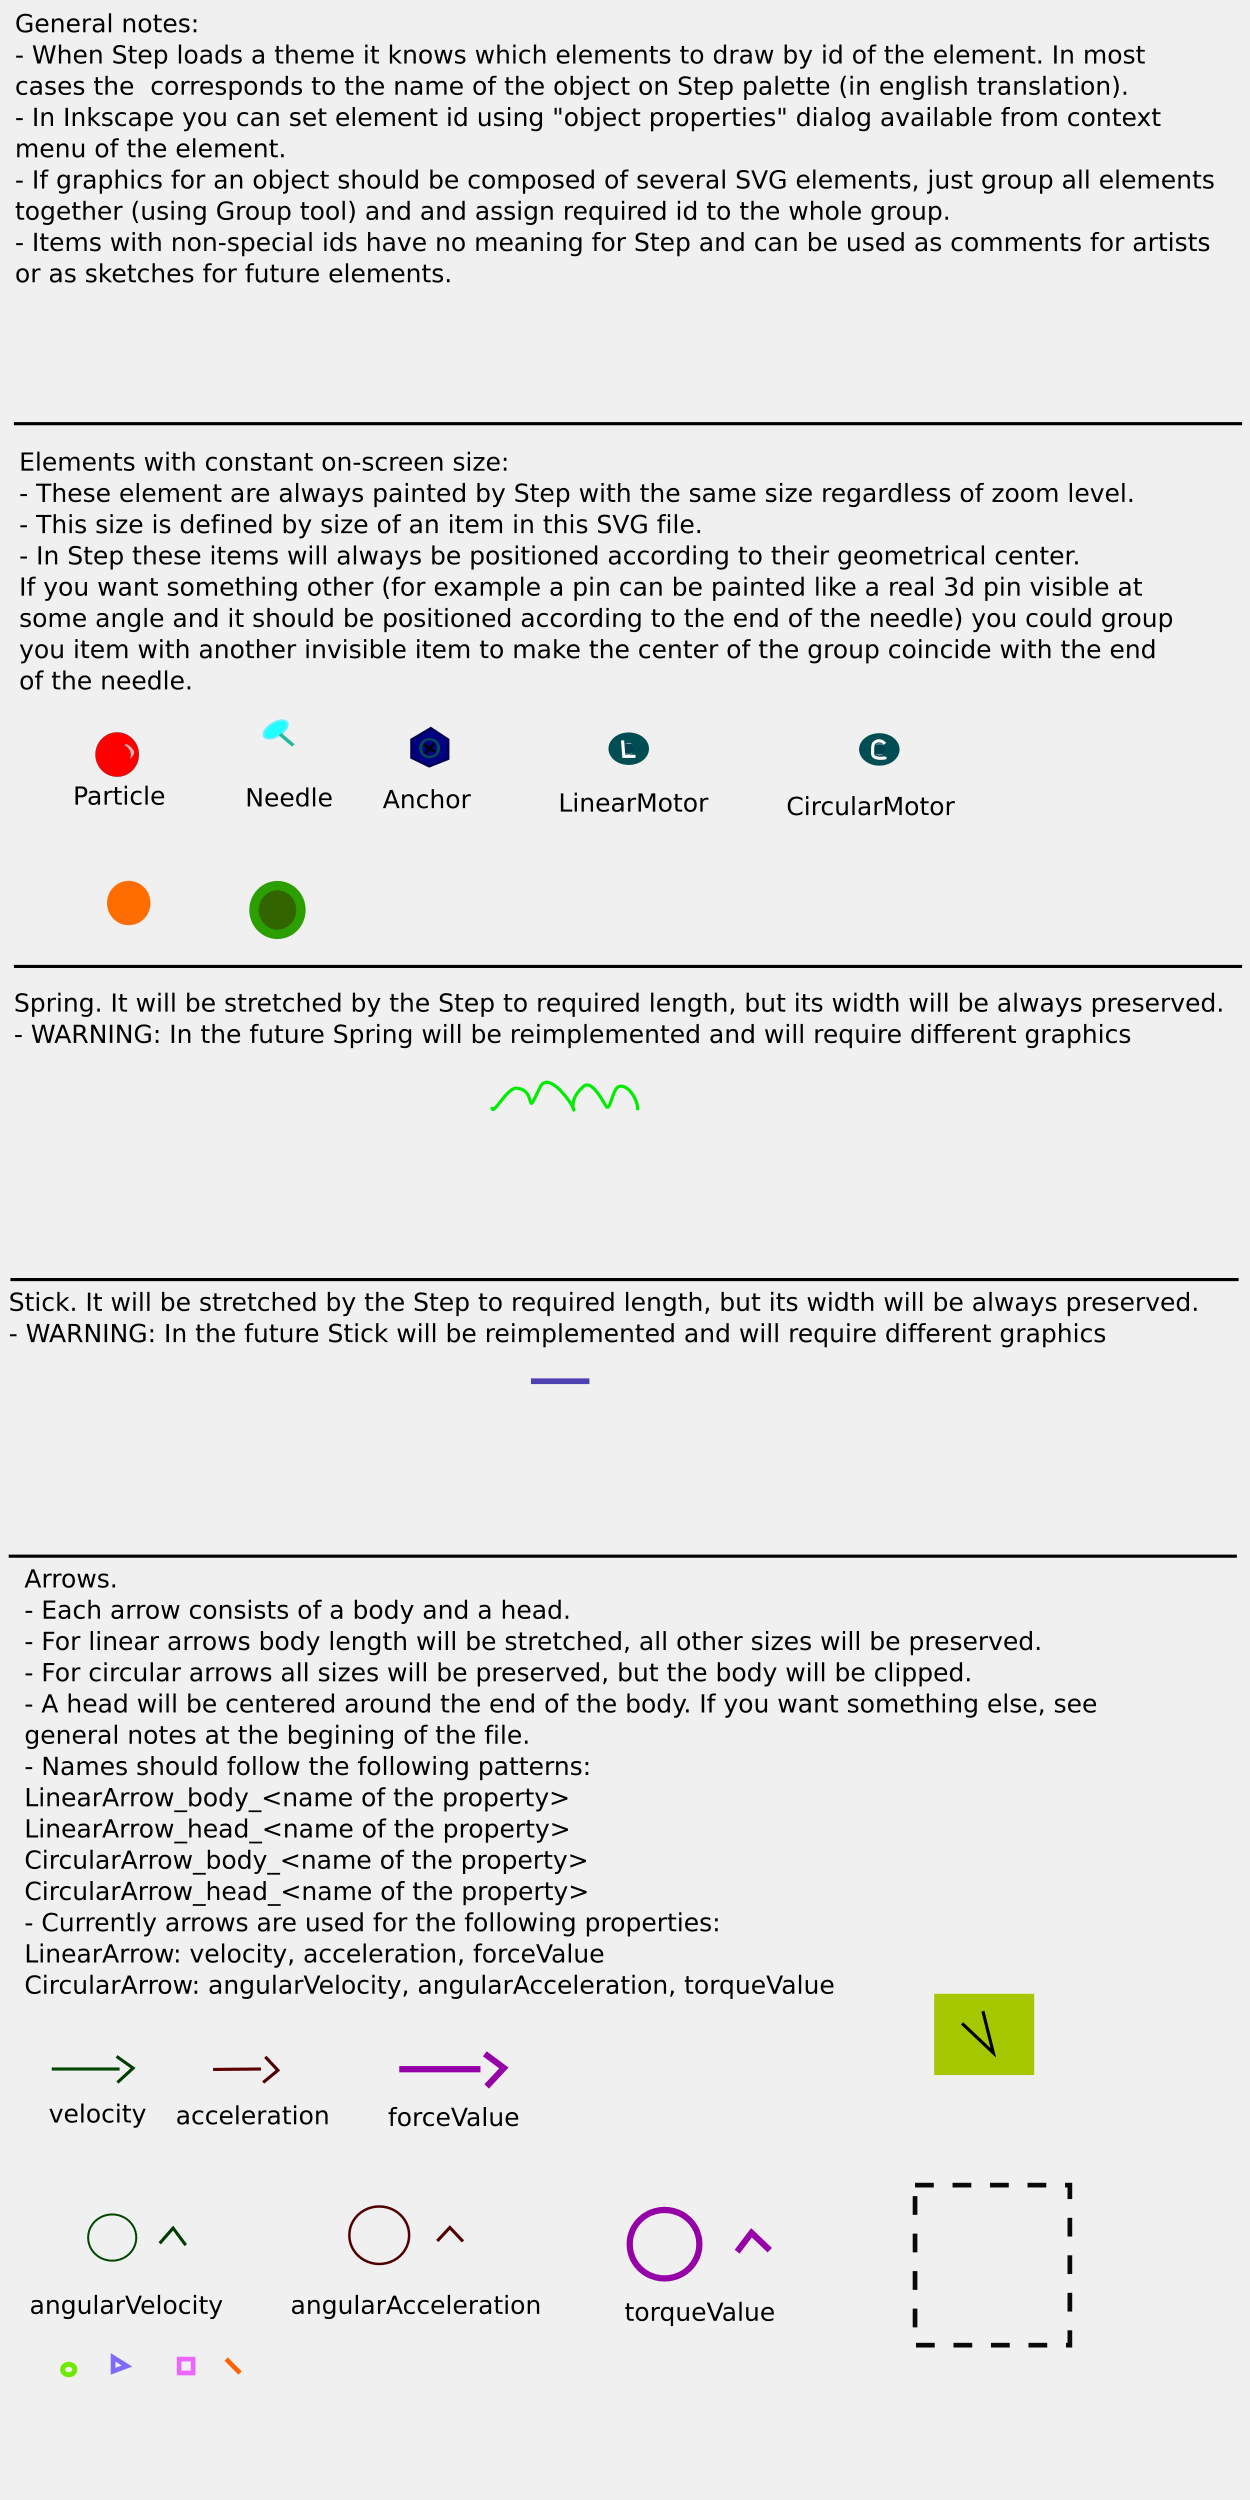
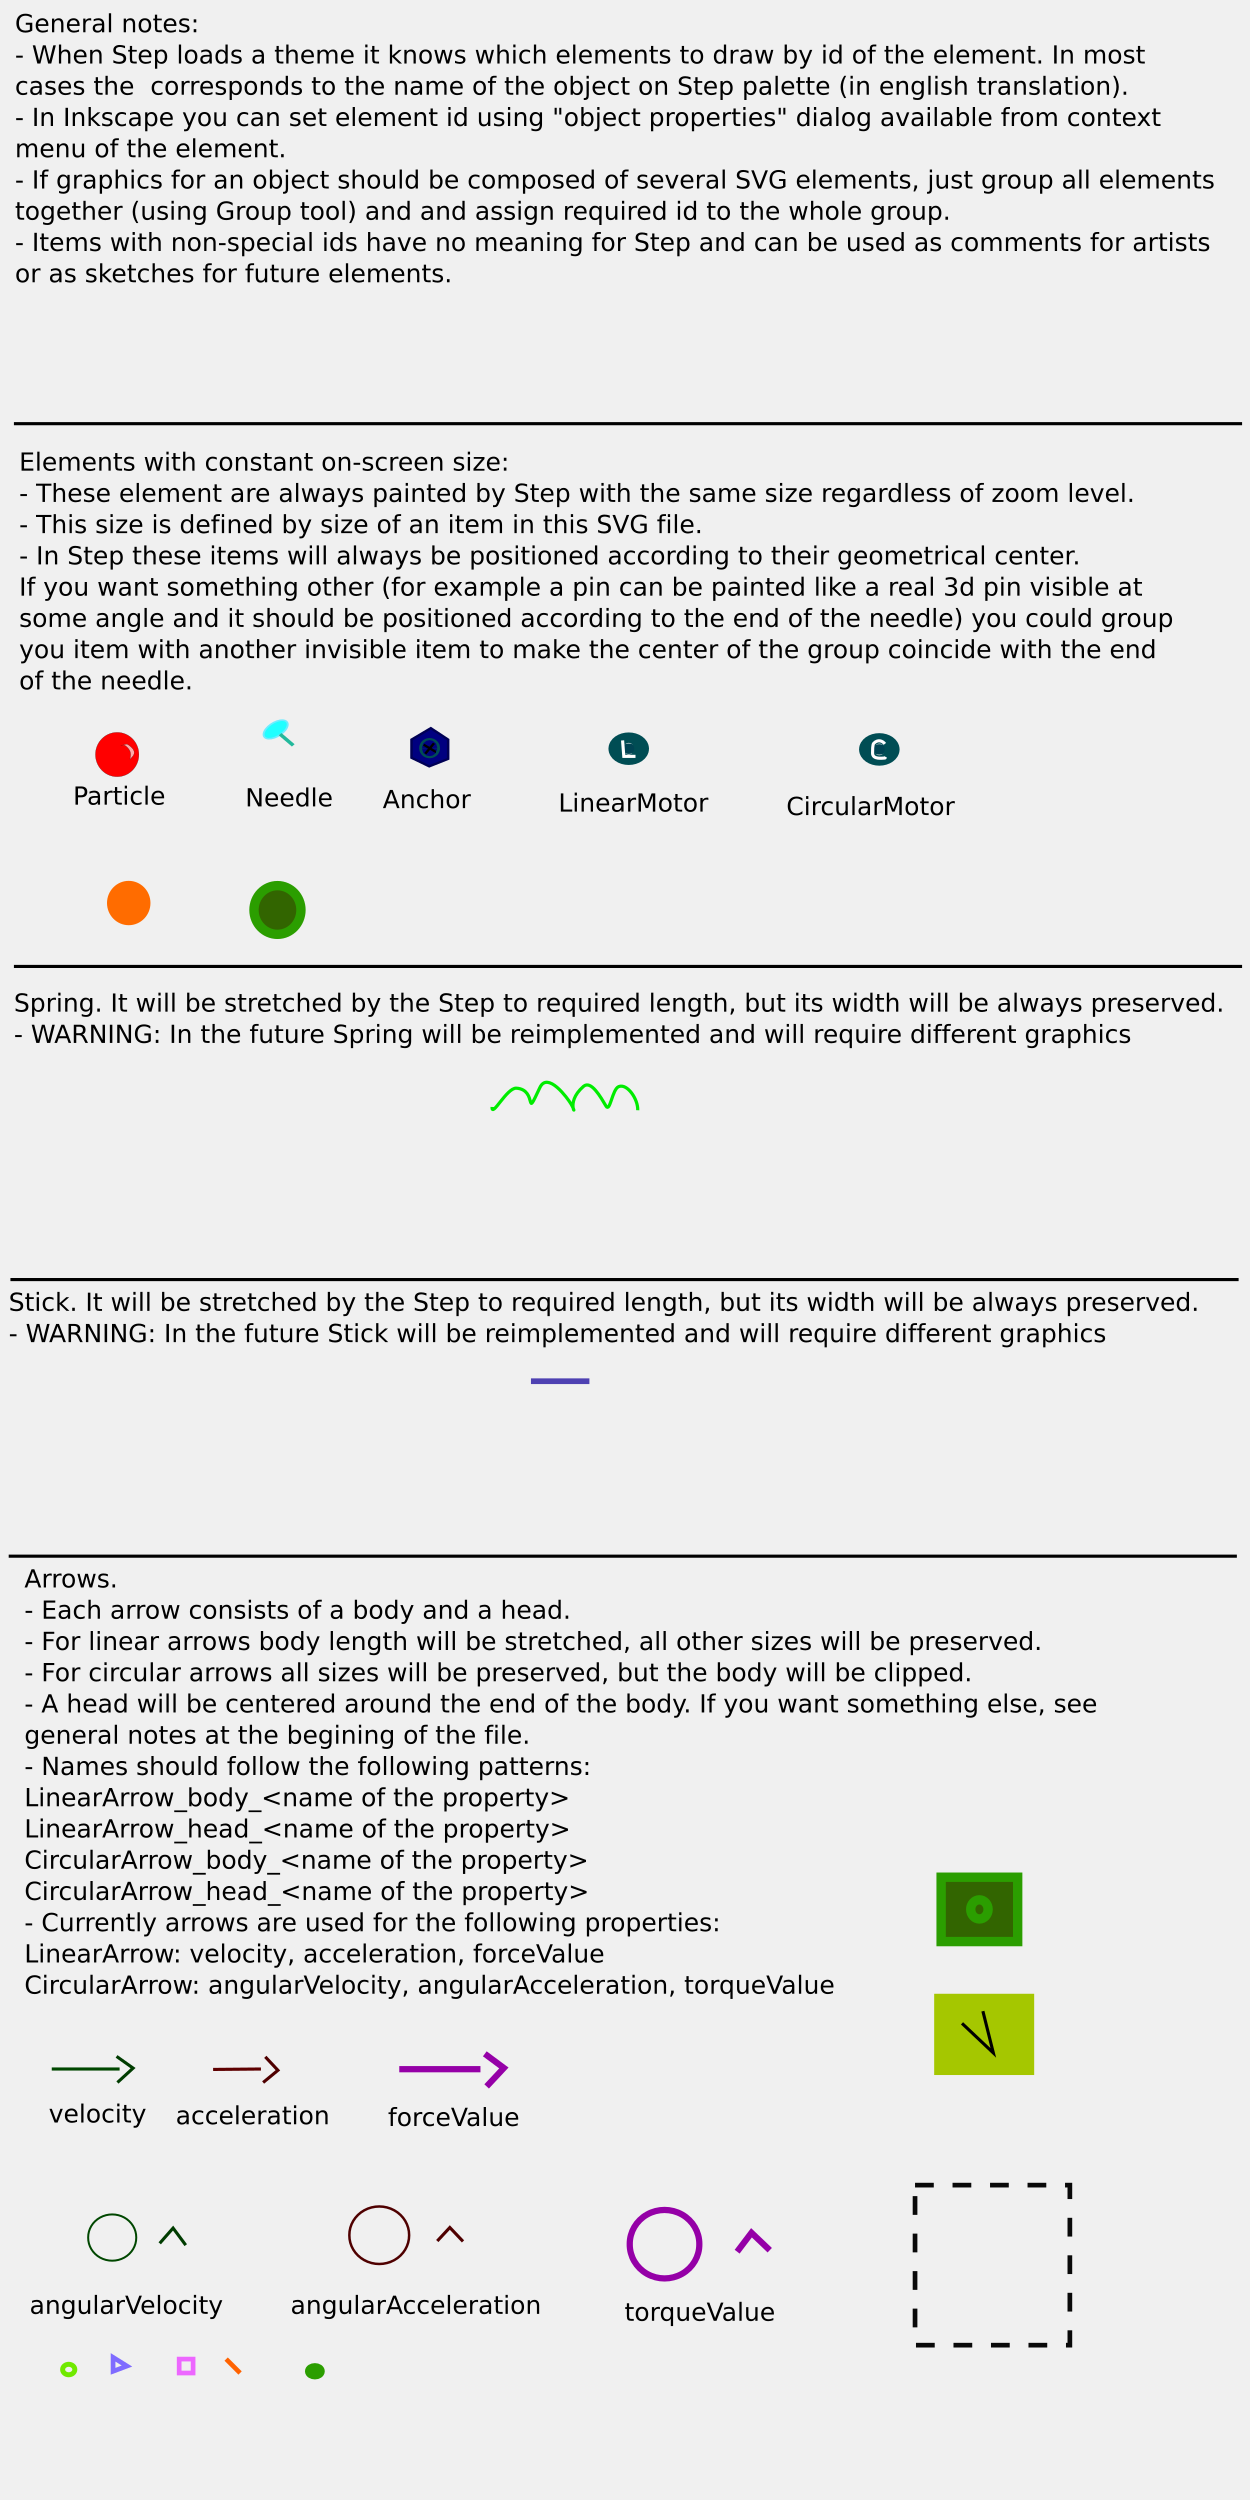
<svg xmlns="http://www.w3.org/2000/svg" width="400" height="800" id="svg2" version="1.0">
  <defs id="defs4">
    </defs>
  <g id="layer1" transform="translate(-250.9286,-426.1479)">
    <path style="fill:none;fill-opacity:1;fill-rule:evenodd;stroke:#00ec00;stroke-width:1.032;stroke-linecap:butt;stroke-linejoin:miter;stroke-miterlimit:4;stroke-dasharray:none;stroke-opacity:1" d="M 408.389,780.371 C 408.226,784.093 413.094,774.166 416.16,774.364 C 423.231,774.82 418.521,785.207 423.676,774.198 C 426.187,768.835 432.565,777.579 433.638,779.396 C 436.525,784.287 431.211,779.383 437.637,773.797 C 440.052,771.697 443.138,777.189 444.868,780.12 C 446.137,782.27 446.832,774.723 448.896,773.872 C 451.647,772.738 455.155,777.903 455,781.425" id="Spring" />
    <path style="fill:none;fill-rule:evenodd;stroke:#4e41b2;stroke-width:1.825;stroke-linecap:butt;stroke-linejoin:miter;stroke-miterlimit:4;stroke-dasharray:none;stroke-opacity:1" d="M 420.833,868.137 L 439.539,868.137" id="Stick" />
    <path style="fill:none;fill-rule:evenodd;stroke:#004700;stroke-width:1px;stroke-linecap:butt;stroke-linejoin:miter;stroke-opacity:1" d="M 267.49,1088.231 L 289.2,1088.231" id="LinearArrow_body_velocity" />
    <path style="fill:none;fill-rule:evenodd;stroke:#003c00;stroke-width:1px;stroke-linecap:butt;stroke-linejoin:miter;stroke-opacity:1" d="M 288.226,1084.195 L 293.514,1087.953 L 288.504,1092.545" id="LinearArrow_head_velocity" />
    <path style="fill:none;fill-rule:evenodd;stroke:#5e0000;stroke-width:1px;stroke-linecap:butt;stroke-linejoin:miter;stroke-opacity:1" d="M 319.122,1088.37 L 334.43,1088.231" id="LinearArrow_body_acceleration" />
    <path style="fill:none;fill-rule:evenodd;stroke:#4f0000;stroke-width:1px;stroke-linecap:butt;stroke-linejoin:miter;stroke-opacity:1" d="M 335.822,1084.334 L 339.858,1088.649 L 335.126,1092.545" id="LinearArrow_head_acceleration" />
    <path style="fill:none;fill-rule:evenodd;stroke:#9500a7;stroke-width:2;stroke-linecap:butt;stroke-linejoin:miter;stroke-miterlimit:4;stroke-dasharray:none;stroke-opacity:1" d="M 378.694,1088.29 L 404.674,1088.29" id="LinearArrow_body_forceValue" />
    <path style="fill:none;fill-rule:evenodd;stroke:#9500a7;stroke-width:2;stroke-linecap:butt;stroke-linejoin:miter;stroke-miterlimit:4;stroke-dasharray:none;stroke-opacity:1" d="M 406.063,1083.37 L 412.165,1087.897 L 406.654,1093.801" id="LinearArrow_head_forceValue" />
    <text xml:space="preserve" style="font-size:8px;font-style:normal;font-weight:normal;fill:#000000;fill-opacity:1;stroke:none;stroke-width:1px;stroke-linecap:butt;stroke-linejoin:miter;stroke-opacity:1;font-family:Bitstream Vera Sans" x="255.712" y="436.473" id="text_GeneralNotes">
      <tspan id="tspan2418" x="255.712" y="436.473">General notes:</tspan>
      <tspan x="255.712" y="446.473" id="tspan2514">- When Step loads a theme it knows which elements to draw by id of the element. In most</tspan>
      <tspan x="255.712" y="456.473" id="tspan2516">cases the  corresponds to the name of the object on Step palette (in english translation).</tspan>
      <tspan x="255.712" y="466.473" id="tspan2518">- In Inkscape you can set element id using "object properties" dialog available from context</tspan>
      <tspan x="255.712" y="476.473" id="tspan2534">menu of the element.</tspan>
      <tspan x="255.712" y="486.473" id="tspan2430">- If graphics for an object should be composed of several SVG elements, just group all elements</tspan>
      <tspan x="255.712" y="496.473" id="tspan2432">together (using Group tool) and and assign required id to the whole group.</tspan>
      <tspan x="255.712" y="506.473" id="tspan2482">- Items with non-special ids have no meaning for Step and can be used as comments for artists</tspan>
      <tspan x="255.712" y="516.473" id="tspan3524">or as sketches for future elements.</tspan>
    </text>
    <path style="fill:none;fill-rule:evenodd;stroke:#000000;stroke-width:1px;stroke-linecap:butt;stroke-linejoin:miter;stroke-opacity:1" d="M 255.382,561.726 L 648.396,561.726" id="path2484" />
    <g id="Particle" transform="matrix(5.7948835e-2,0,0,6.131656e-2,266.9,634.3463)">
      <path d="M 491.429,542.362 A 120,115.714 0 1 1 251.429,542.362 A 120,115.714 0 1 1 491.429,542.362 z" id="path2393" style="fill:#ff0000;fill-rule:evenodd;stroke:#000000;stroke-width:1px;stroke-linecap:butt;stroke-linejoin:miter;stroke-opacity:1" />
      <path id="path2395" d="M 408.571,492.362 C 412.832,492.649 445.714,512.753 445.714,540.934 C 445.714,566.945 432.131,577.374 454.286,555.219 C 475.164,534.341 464.449,515.922 445.714,500.934 C 419.297,479.8 425.119,489.604 391.429,495.219" style="fill:#ffaaaa;fill-rule:evenodd;stroke:#000000;stroke-width:1px;stroke-linecap:butt;stroke-linejoin:miter;stroke-opacity:1" />
    </g>
    <g id="Pin" transform="matrix(1.015705,0,0,0.9453629,-224.3014,-108.3183)">
      <g transform="matrix(0.1212065,0,0,0.1109752,493.8406,722.1799)" id="pinpart" pinpart="">
        <path style="fill:#20ffff;fill-opacity:1;stroke:#6fecff;stroke-width:5;stroke-miterlimit:4;stroke-dasharray:none;stroke-opacity:1" id="path2394" d="M 288.571,385.714 A 37.143,20 0 1 1 214.286,385.714 A 37.143,20 0 1 1 288.571,385.714 z" transform="matrix(0.769584,-0.6385456,0.6385456,0.769584,62.56557,675.5712)" />
        <path transform="translate(250.9286,426.1479)" id="path2398" d="M 262.857,400 L 297.143,434.286" style="fill:#00ffff;fill-opacity:1;fill-rule:evenodd;stroke:#23b99c;stroke-width:10;stroke-linecap:butt;stroke-linejoin:miter;stroke-miterlimit:4;stroke-dasharray:none;stroke-opacity:1" />
      </g>
      <rect y="821.711" x="565.215" height="6.347" width="5.736" id="rect2416" style="fill:none;fill-opacity:1;stroke:none;stroke-width:8.238;stroke-miterlimit:4;stroke-dasharray:none;stroke-opacity:1" />
    </g>
    <g id="Anchor" transform="matrix(0.7992117,0,0,0.7250234,78.9668,324.4296)">
      <path transform="translate(250.9286,426.1479)" id="path3217" d="M 128.993,40.567 L 128.993,48.62 L 136.098,52.409 L 143.676,49.093 L 143.676,40.567 L 136.729,35.515 L 128.993,40.567 z" style="fill:#000080;fill-rule:evenodd;stroke:#000054;stroke-width:1px;stroke-linecap:butt;stroke-linejoin:miter;stroke-opacity:1" />
      <path transform="matrix(0.7350589,0,0,0.8022186,287.3188,434.6645)" d="M 136.568,44.666 A 0.715,0.556 0 1 1 135.139,44.666 A 0.715,0.556 0 1 1 136.568,44.666 z" id="path3221" style="fill:#004353;fill-opacity:1;stroke:#004d54;stroke-width:10;stroke-miterlimit:4;stroke-dasharray:none;stroke-opacity:1" />
      <path transform="translate(250.9286,426.1479)" id="path3223" d="M 133.869,42.84 C 138.633,46.016 138.791,46.016 138.791,46.016" style="fill:none;fill-rule:evenodd;stroke:#000000;stroke-width:1px;stroke-linecap:butt;stroke-linejoin:miter;stroke-opacity:1" />
      <path transform="translate(250.9286,426.1479)" id="path3225" d="M 137.997,42.205 C 134.504,46.81 134.504,46.81 134.504,46.81" style="fill:none;fill-rule:evenodd;stroke:#000000;stroke-width:1px;stroke-linecap:butt;stroke-linejoin:miter;stroke-opacity:1" />
    </g>
    <g id="LinearMotor" transform="translate(47.87429,197.6206)">
      <path transform="matrix(0.8265071,0,0,0.7070294,273.7056,439.208)" d="M 160.798,40.883 A 2.854,2.362 0 1 1 155.09,40.883 A 2.854,2.362 0 1 1 160.798,40.883 z" id="path2403" style="fill:#004353;fill-opacity:1;stroke:#004d54;stroke-width:10;stroke-miterlimit:4;stroke-dasharray:none;stroke-opacity:1" />
      <path transform="translate(250.9286,426.1479)" id="path2405" d="M 151.351,39.309 L 151.745,44.426 L 155.484,44.426" style="fill:none;fill-opacity:1;fill-rule:evenodd;stroke:#ffffff;stroke-width:1px;stroke-linecap:butt;stroke-linejoin:miter;stroke-opacity:1" />
    </g>
    <g id="CircularMotor" transform="translate(111.3355,198.734)">
      <path transform="matrix(0.8265071,0,0,0.7070294,290.4349,438.3223)" d="M 160.798,40.883 A 2.854,2.362 0 1 1 155.09,40.883 A 2.854,2.362 0 1 1 160.798,40.883 z" id="path2408" style="fill:#004353;fill-opacity:1;stroke:#004d54;stroke-width:10;stroke-miterlimit:4;stroke-dasharray:none;stroke-opacity:1" />
      <path id="path2416" d="M 422.748,465.457 C 421.959,464.444 420.536,463.93 419.206,465.26 C 418.793,465.673 418.812,467.699 418.812,468.409 C 418.812,470.585 422.071,469.983 422.748,469.983 C 422.895,469.983 422.88,469.721 422.945,469.59" style="fill:none;fill-opacity:1;fill-rule:evenodd;stroke:#fffdff;stroke-width:1px;stroke-linecap:butt;stroke-linejoin:miter;stroke-opacity:1" />
    </g>
    <text xml:space="preserve" style="font-size:8px;font-style:normal;font-weight:normal;fill:#000000;fill-opacity:1;stroke:none;stroke-width:1px;stroke-linecap:butt;stroke-linejoin:miter;stroke-opacity:1;font-family:Bitstream Vera Sans" x="257.052" y="576.756" id="text2434">
      <tspan id="tspan2436" x="257.052" y="576.756">Elements with constant on-screen size:</tspan>
      <tspan x="257.052" y="586.756" id="tspan2438">- These element are always painted by Step with the same size regardless of zoom level.</tspan>
      <tspan x="257.052" y="596.756" id="tspan2458">- This size is defined by size of an item in this SVG file.</tspan>
      <tspan x="257.052" y="606.756" id="tspan2464">- In Step these items will always be positioned according to their geometrical center.</tspan>
      <tspan x="257.052" y="616.756" id="tspan2466">If you want something other (for example a pin can be painted like a real 3d pin visible at</tspan>
      <tspan x="257.052" y="626.756" id="tspan2468">some angle and it should be positioned according to the end of the needle) you could group</tspan>
      <tspan x="257.052" y="636.756" id="tspan2478">you item with another invisible item to make the center of the group coincide with the end</tspan>
      <tspan x="257.052" y="646.756" id="tspan2480">of the needle.</tspan>
      <tspan x="257.052" y="656.756" id="tspan2460" />
      <tspan x="257.052" y="666.756" id="tspan2456" />
    </text>
    <text xml:space="preserve" style="font-size:8px;font-style:normal;font-weight:normal;fill:#000000;fill-opacity:1;stroke:none;stroke-width:1px;stroke-linecap:butt;stroke-linejoin:miter;stroke-opacity:1;font-family:Bitstream Vera Sans" x="274.309" y="683.638" id="text2486">
      <tspan id="tspan2488" x="274.309" y="683.638">Particle</tspan>
    </text>
    <text xml:space="preserve" style="font-size:8px;font-style:normal;font-weight:normal;fill:#000000;fill-opacity:1;stroke:none;stroke-width:1px;stroke-linecap:butt;stroke-linejoin:miter;stroke-opacity:1;font-family:Bitstream Vera Sans" x="329.42" y="684.195" id="text2490">
      <tspan id="tspan2492" x="329.42" y="684.195">Needle</tspan>
    </text>
    <text xml:space="preserve" style="font-size:8px;font-style:normal;font-weight:normal;fill:#000000;fill-opacity:1;stroke:none;stroke-width:1px;stroke-linecap:butt;stroke-linejoin:miter;stroke-opacity:1;font-family:Bitstream Vera Sans" x="373.398" y="684.752" id="text2494">
      <tspan x="373.398" y="684.752" id="tspan2498">Anchor</tspan>
    </text>
    <text xml:space="preserve" style="font-size:8px;font-style:normal;font-weight:normal;fill:#000000;fill-opacity:1;stroke:none;stroke-width:1px;stroke-linecap:butt;stroke-linejoin:miter;stroke-opacity:1;font-family:Bitstream Vera Sans" x="429.622" y="685.865" id="text2502">
      <tspan id="tspan2504" x="429.622" y="685.865">LinearMotor</tspan>
    </text>
    <text xml:space="preserve" style="font-size:8px;font-style:normal;font-weight:normal;fill:#000000;fill-opacity:1;stroke:none;stroke-width:1px;stroke-linecap:butt;stroke-linejoin:miter;stroke-opacity:1;font-family:Bitstream Vera Sans" x="502.547" y="686.978" id="text2506">
      <tspan id="tspan2508" x="502.547" y="686.978">CircularMotor</tspan>
    </text>
    <path id="path2512" d="M 255.382,735.409 L 648.396,735.409" style="fill:none;fill-rule:evenodd;stroke:#000000;stroke-width:1px;stroke-linecap:butt;stroke-linejoin:miter;stroke-opacity:1" />
    <path style="fill:none;fill-opacity:1;stroke:#9500a7;stroke-width:2;stroke-miterlimit:4;stroke-dasharray:none;stroke-opacity:1" id="CircularArrow_body_torqueValue" d="M 216.548,348.507 A 11.134,10.855 0 1 1 194.281,348.507 A 11.134,10.855 0 1 1 216.548,348.507 z" transform="translate(258.1654,795.7819)" />
    <path id="CircularArrow_head_torqueValue" d="M 486.81,1146.69 L 491.404,1140.639 L 497.247,1146.214" style="fill:none;fill-rule:evenodd;stroke:#9500a7;stroke-width:2;stroke-linecap:butt;stroke-linejoin:miter;stroke-miterlimit:4;stroke-dasharray:none;stroke-opacity:1" />
    <text xml:space="preserve" style="font-size:8px;font-style:normal;font-weight:normal;fill:#000000;fill-opacity:1;stroke:none;stroke-width:1px;stroke-linecap:butt;stroke-linejoin:miter;stroke-opacity:1;font-family:Bitstream Vera Sans" x="12.804" y="37.603" id="text2530" transform="translate(250.9286,426.1479)">
      <tspan id="tspan2532" x="12.804" y="37.603" />
    </text>
    <text xml:space="preserve" style="font-size:8px;font-style:normal;font-weight:normal;fill:#000000;fill-opacity:1;stroke:none;stroke-width:1px;stroke-linecap:butt;stroke-linejoin:miter;stroke-opacity:1;font-family:Bitstream Vera Sans" x="255.382" y="749.883" id="text2550">
      <tspan x="255.382" y="749.883" id="tspan2558">Spring. It will be stretched by the Step to required length, but its width will be always preserved.</tspan>
      <tspan x="255.382" y="759.883" id="tspan3520">- WARNING: In the future Spring will be reimplemented and will require different graphics</tspan>
    </text>
    <text id="text2562" y="845.632" x="253.712" style="font-size:8px;font-style:normal;font-weight:normal;fill:#000000;fill-opacity:1;stroke:none;stroke-width:1px;stroke-linecap:butt;stroke-linejoin:miter;stroke-opacity:1;font-family:Bitstream Vera Sans" xml:space="preserve">
      <tspan id="tspan2564" y="845.632" x="253.712">Stick. It will be stretched by the Step to required length, but its width will be always preserved.</tspan>
      <tspan y="855.632" x="253.712" id="tspan3522">- WARNING: In the future Stick will be reimplemented and will require different graphics</tspan>
    </text>
    <path style="fill:none;fill-rule:evenodd;stroke:#000000;stroke-width:1px;stroke-linecap:butt;stroke-linejoin:miter;stroke-opacity:1" d="M 254.269,835.611 L 647.283,835.611" id="path2566" />
    <path id="path2568" d="M 253.712,924.123 L 646.726,924.123" style="fill:none;fill-rule:evenodd;stroke:#000000;stroke-width:1px;stroke-linecap:butt;stroke-linejoin:miter;stroke-opacity:1" />
    <text xml:space="preserve" style="font-size:8px;font-style:normal;font-weight:normal;fill:#000000;fill-opacity:1;stroke:none;stroke-width:1px;stroke-linecap:butt;stroke-linejoin:miter;stroke-opacity:1;font-family:Bitstream Vera Sans" x="258.722" y="934.143" id="text2570">
      <tspan id="tspan2572" x="258.722" y="934.143">Arrows.</tspan>
      <tspan x="258.722" y="944.143" id="tspan2576">- Each arrow consists of a body and a head.</tspan>
      <tspan x="258.722" y="954.143" id="tspan2574">- For linear arrows body length will be stretched, all other sizes will be preserved.</tspan>
      <tspan x="258.722" y="964.143" id="tspan2626">- For circular arrows all sizes will be preserved, but the body will be clipped.</tspan>
      <tspan x="258.722" y="974.143" id="tspan2614">- A head will be centered around the end of the body. If you want something else, see</tspan>
      <tspan x="258.722" y="984.143" id="tspan2620">general notes at the begining of the file.</tspan>
      <tspan x="258.722" y="994.143" id="tspan2578">- Names should follow the following patterns:</tspan>
      <tspan x="258.722" y="1004.143" id="tspan2580">LinearArrow_body_&lt;name of the property&gt;</tspan>
      <tspan x="258.722" y="1014.143" id="tspan2582">LinearArrow_head_&lt;name of the property&gt;</tspan>
      <tspan x="258.722" y="1024.143" id="tspan2584">CircularArrow_body_&lt;name of the property&gt;</tspan>
      <tspan x="258.722" y="1034.143" id="tspan2588">CircularArrow_head_&lt;name of the property&gt;</tspan>
      <tspan x="258.722" y="1044.143" id="tspan2618">- Currently arrows are used for the following properties:</tspan>
      <tspan x="258.722" y="1054.143" id="tspan2592">LinearArrow: velocity, acceleration, forceValue</tspan>
      <tspan x="258.722" y="1064.143" id="tspan2596">CircularArrow: angularVelocity, angularAcceleration, torqueValue</tspan>
    </text>
    <text xml:space="preserve" style="font-size:8px;font-style:normal;font-weight:normal;fill:#000000;fill-opacity:1;stroke:none;stroke-width:1px;stroke-linecap:butt;stroke-linejoin:miter;stroke-opacity:1;font-family:Bitstream Vera Sans" x="266.515" y="1105.349" id="text2598">
      <tspan id="tspan2600" x="266.515" y="1105.349">velocity</tspan>
    </text>
    <text xml:space="preserve" style="font-size:8px;font-style:normal;font-weight:normal;fill:#000000;fill-opacity:1;stroke:none;stroke-width:1px;stroke-linecap:butt;stroke-linejoin:miter;stroke-opacity:1;font-family:Bitstream Vera Sans" x="307.153" y="1105.906" id="text2602">
      <tspan id="tspan2604" x="307.153" y="1105.906">acceleration</tspan>
    </text>
    <text xml:space="preserve" style="font-size:8px;font-style:normal;font-weight:normal;fill:#000000;fill-opacity:1;stroke:none;stroke-width:1px;stroke-linecap:butt;stroke-linejoin:miter;stroke-opacity:1;font-family:Bitstream Vera Sans" x="375.068" y="1106.462" id="text2606">
      <tspan id="tspan2608" x="375.068" y="1106.462">forceValue</tspan>
    </text>
    <text xml:space="preserve" style="font-size:8px;font-style:normal;font-weight:normal;fill:#000000;fill-opacity:1;stroke:none;stroke-width:1px;stroke-linecap:butt;stroke-linejoin:miter;stroke-opacity:1;font-family:Bitstream Vera Sans" x="450.776" y="1168.81" id="text2610">
      <tspan id="tspan2612" x="450.776" y="1168.81">torqueValue</tspan>
    </text>
    <path style="fill:none;fill-opacity:1;stroke:#004700;stroke-width:1;stroke-miterlimit:4;stroke-dasharray:none;stroke-opacity:1" id="CircularArrow_body_angularVelocity" d="M 45.091,529.733 A 11.969,11.412 0 1 1 21.154,529.733 A 11.969,11.412 0 1 1 45.091,529.733 z" transform="matrix(0.6428282,0,0,0.6428282,265.5423,801.6418)" />
    <path id="CircularArrow_head_angularVelocity" d="M 302.032,1144.012 L 306.314,1139.138 L 310.367,1144.594" style="fill:none;fill-rule:evenodd;stroke:#003c00;stroke-width:1px;stroke-linecap:butt;stroke-linejoin:miter;stroke-opacity:1" />
    <path id="CircularArrow_head_angularAcceleration" d="M 390.851,1143.276 L 394.873,1138.949 L 399.09,1143.398" style="fill:none;fill-rule:evenodd;stroke:#4f0000;stroke-width:1px;stroke-linecap:butt;stroke-linejoin:miter;stroke-opacity:1" />
    <path transform="matrix(0.7990909,0,0,0.7990909,345.8166,718.1163)" d="M 45.091,529.733 A 11.969,11.412 0 1 1 21.154,529.733 A 11.969,11.412 0 1 1 45.091,529.733 z" id="CircularArrow_body_angularAcceleration" style="fill:none;fill-opacity:1;stroke:#4f0000;stroke-width:1;stroke-miterlimit:4;stroke-dasharray:none;stroke-opacity:1" />
    <text xml:space="preserve" style="font-size:8px;font-style:normal;font-weight:normal;fill:#000000;fill-opacity:1;stroke:none;stroke-width:1px;stroke-linecap:butt;stroke-linejoin:miter;stroke-opacity:1;font-family:Bitstream Vera Sans" x="260.392" y="1166.583" id="text3406">
      <tspan id="tspan3408" x="260.392" y="1166.583">angularVelocity</tspan>
    </text>
    <text xml:space="preserve" style="font-size:8px;font-style:normal;font-weight:normal;fill:#000000;fill-opacity:1;stroke:none;stroke-width:1px;stroke-linecap:butt;stroke-linejoin:miter;stroke-opacity:1;font-family:Bitstream Vera Sans" x="343.894" y="1166.583" id="text3410">
      <tspan id="tspan3412" x="343.894" y="1166.583">angularAcceleration</tspan>
    </text>
    <path style="fill:none;fill-opacity:1;stroke:#70e900;stroke-width:1.6;stroke-miterlimit:4;stroke-dasharray:none;stroke-opacity:1" id="LinearHandler" d="M 23.937,758.249 A 1.948,1.67 0 1 1 20.04,758.249 A 1.948,1.67 0 1 1 23.937,758.249 z" transform="translate(250.9286,426.1479)" />
    <path style="fill:none;fill-rule:evenodd;stroke:#7f6bff;stroke-width:1.5;stroke-linecap:butt;stroke-linejoin:miter;stroke-miterlimit:4;stroke-dasharray:none;stroke-opacity:1" d="M 36.184,754.352 L 36.184,758.806 L 40.637,757.136 L 36.184,754.352 z" id="CircularHandler" transform="translate(250.9286,426.1479)" />
    <rect style="fill:none;fill-opacity:1;stroke:#ed67ff;stroke-width:1.5;stroke-miterlimit:4;stroke-dasharray:none;stroke-opacity:1" id="SpringHandler" width="4.453" height="4.453" x="57.338" y="754.909" transform="translate(250.9286,426.1479)" />
    <path style="fill:none;fill-rule:evenodd;stroke:#ff6200;stroke-width:1.5;stroke-linecap:butt;stroke-linejoin:miter;stroke-miterlimit:4;stroke-dasharray:none;stroke-opacity:1" d="M 72.368,754.909 L 76.822,759.363" id="StickHandler" transform="translate(250.9286,426.1479)" />
    <rect style="fill:none;fill-opacity:1;stroke:#090909;stroke-width:1.5;stroke-miterlimit:4;stroke-dasharray:6,6;stroke-dashoffset:0;stroke-opacity:1" id="Selection" width="49.544" height="51.214" x="292.812" y="699.241" transform="translate(250.9286,426.1479)" />
    <g id="DiskTexture">
      <rect transform="translate(250.9286,426.1479)" y="638.007" x="298.936" height="26" width="32" id="rect2498" style="fill:#a5c700;fill-opacity:1;stroke:none;stroke-width:1.5;stroke-miterlimit:4;stroke-dasharray:none;stroke-dashoffset:0;stroke-opacity:1" />
      <path transform="translate(250.9286,426.1479)" id="path2500" d="M 307.843,647.47 L 317.863,656.934 L 314.523,643.574" style="fill:none;fill-rule:evenodd;stroke:#000000;stroke-width:1px;stroke-linecap:butt;stroke-linejoin:miter;stroke-opacity:1" />
    </g>
    <g id="ChargedParticle" transform="matrix(5.7948835e-2,0,0,6.131656e-2,270.5989,681.8619)" style="fill:#ff6c00;fill-opacity:1;stroke:none;stroke-opacity:1">
      <path d="M 491.429,542.362 A 120,115.714 0 1 1 251.429,542.362 A 120,115.714 0 1 1 491.429,542.362 z" id="path2522" style="fill:#ff6c00;fill-opacity:1;fill-rule:evenodd;stroke:none;stroke-width:1px;stroke-linecap:butt;stroke-linejoin:miter;stroke-opacity:1" />
      <path id="path2524" d="M 408.571,492.362 C 412.832,492.649 445.714,512.753 445.714,540.934 C 445.714,566.945 432.131,577.374 454.286,555.219 C 475.164,534.341 464.449,515.922 445.714,500.934 C 419.297,479.8 425.119,489.604 391.429,495.219" style="fill:#ff6c00;fill-opacity:1;fill-rule:evenodd;stroke:none;stroke-width:1px;stroke-linecap:butt;stroke-linejoin:miter;stroke-opacity:1" />
    </g>
    <path style="fill:#326500;fill-opacity:1;stroke:#2b9e00;stroke-width:3;stroke-miterlimit:4;stroke-dasharray:none;stroke-dashoffset:0;stroke-opacity:1" id="Tracer" d="M 96.305,291.197 A 7.515,7.793 0 1 1 81.275,291.197 A 7.515,7.793 0 1 1 96.305,291.197 z" transform="translate(250.9286,426.1479)" />
+     <g id="PoligonTexture">
+       <rect transform="translate(250.9286,426.1479)" y="600.709" x="301.163" height="20.597" width="24.494" id="rect3316" style="fill:#326500;fill-opacity:1;stroke:#2b9e00;stroke-width:3;stroke-miterlimit:4;stroke-dasharray:none;stroke-dashoffset:0;stroke-opacity:1" />
+       <path transform="translate(250.9286,426.1479)" d="M 316.193,611.008 A 2.783,3.062 0 1 1 310.626,611.008 A 2.783,3.062 0 1 1 316.193,611.008 z" id="path3318" style="fill:#326500;fill-opacity:1;stroke:#2b9e00;stroke-width:3;stroke-miterlimit:4;stroke-dasharray:none;stroke-dashoffset:0;stroke-opacity:1" />
+     </g>
+     <path style="fill:#326500;fill-opacity:1;stroke:#2b9e00;stroke-width:3;stroke-miterlimit:4;stroke-dasharray:none;stroke-dashoffset:0;stroke-opacity:1" id="OnHoverHandler" d="M 102.429,758.806 A 1.67,1.113 0 1 1 99.089,758.806 A 1.67,1.113 0 1 1 102.429,758.806 z" transform="translate(250.9286,426.1479)" />
  </g>
</svg>
